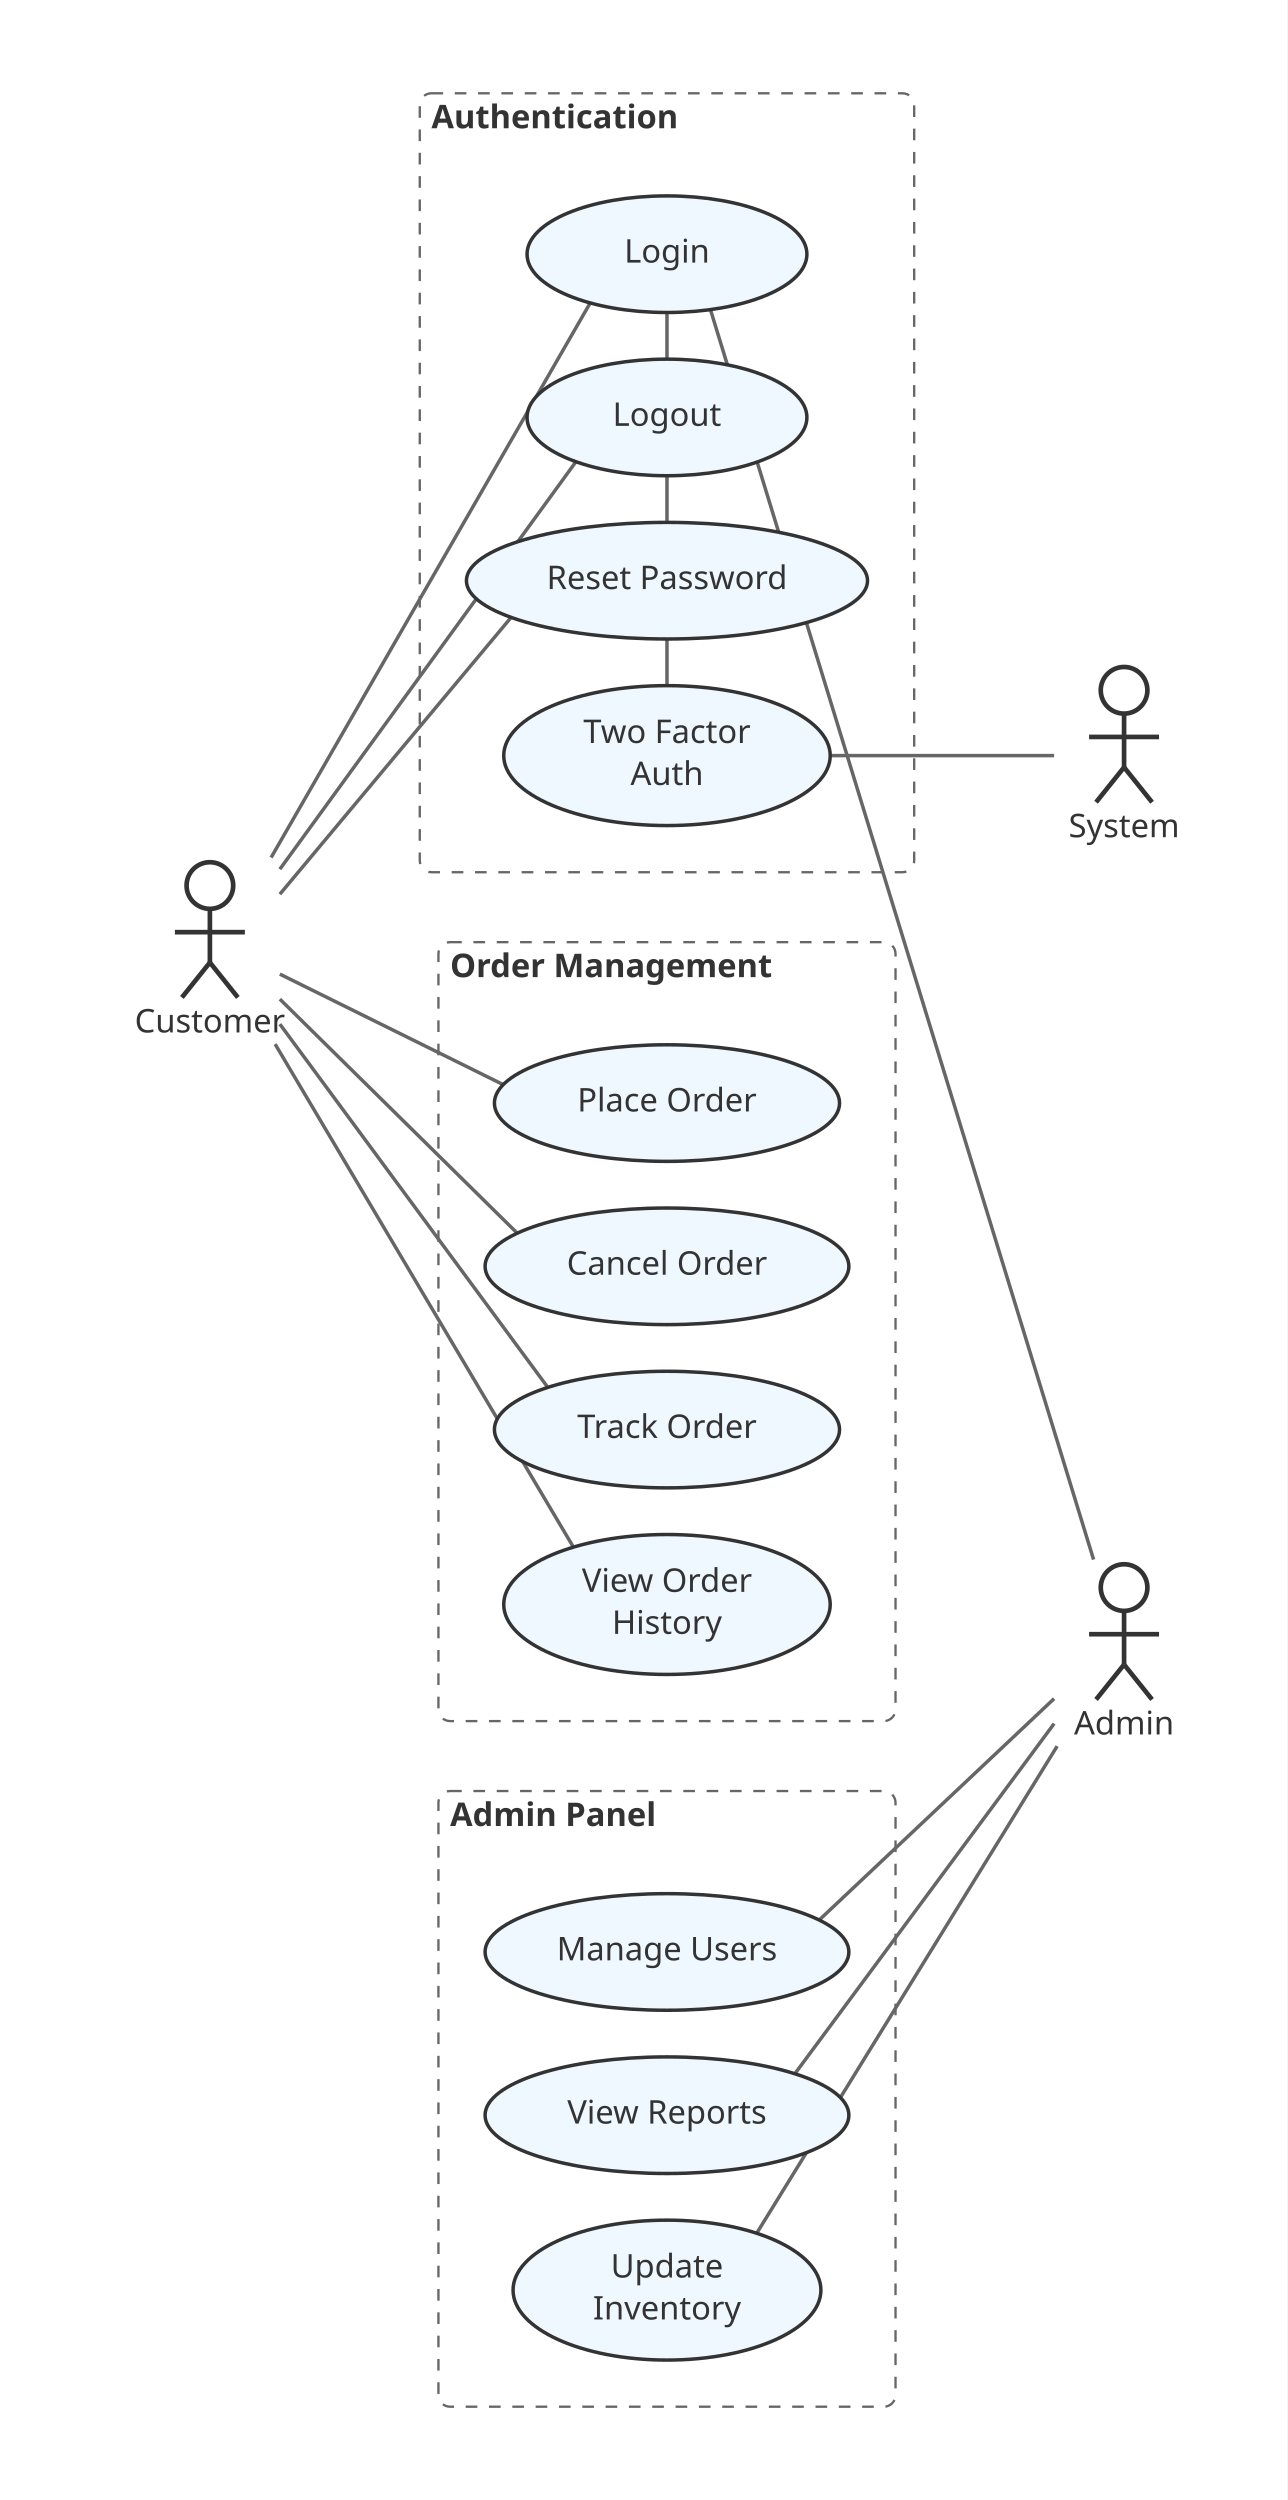
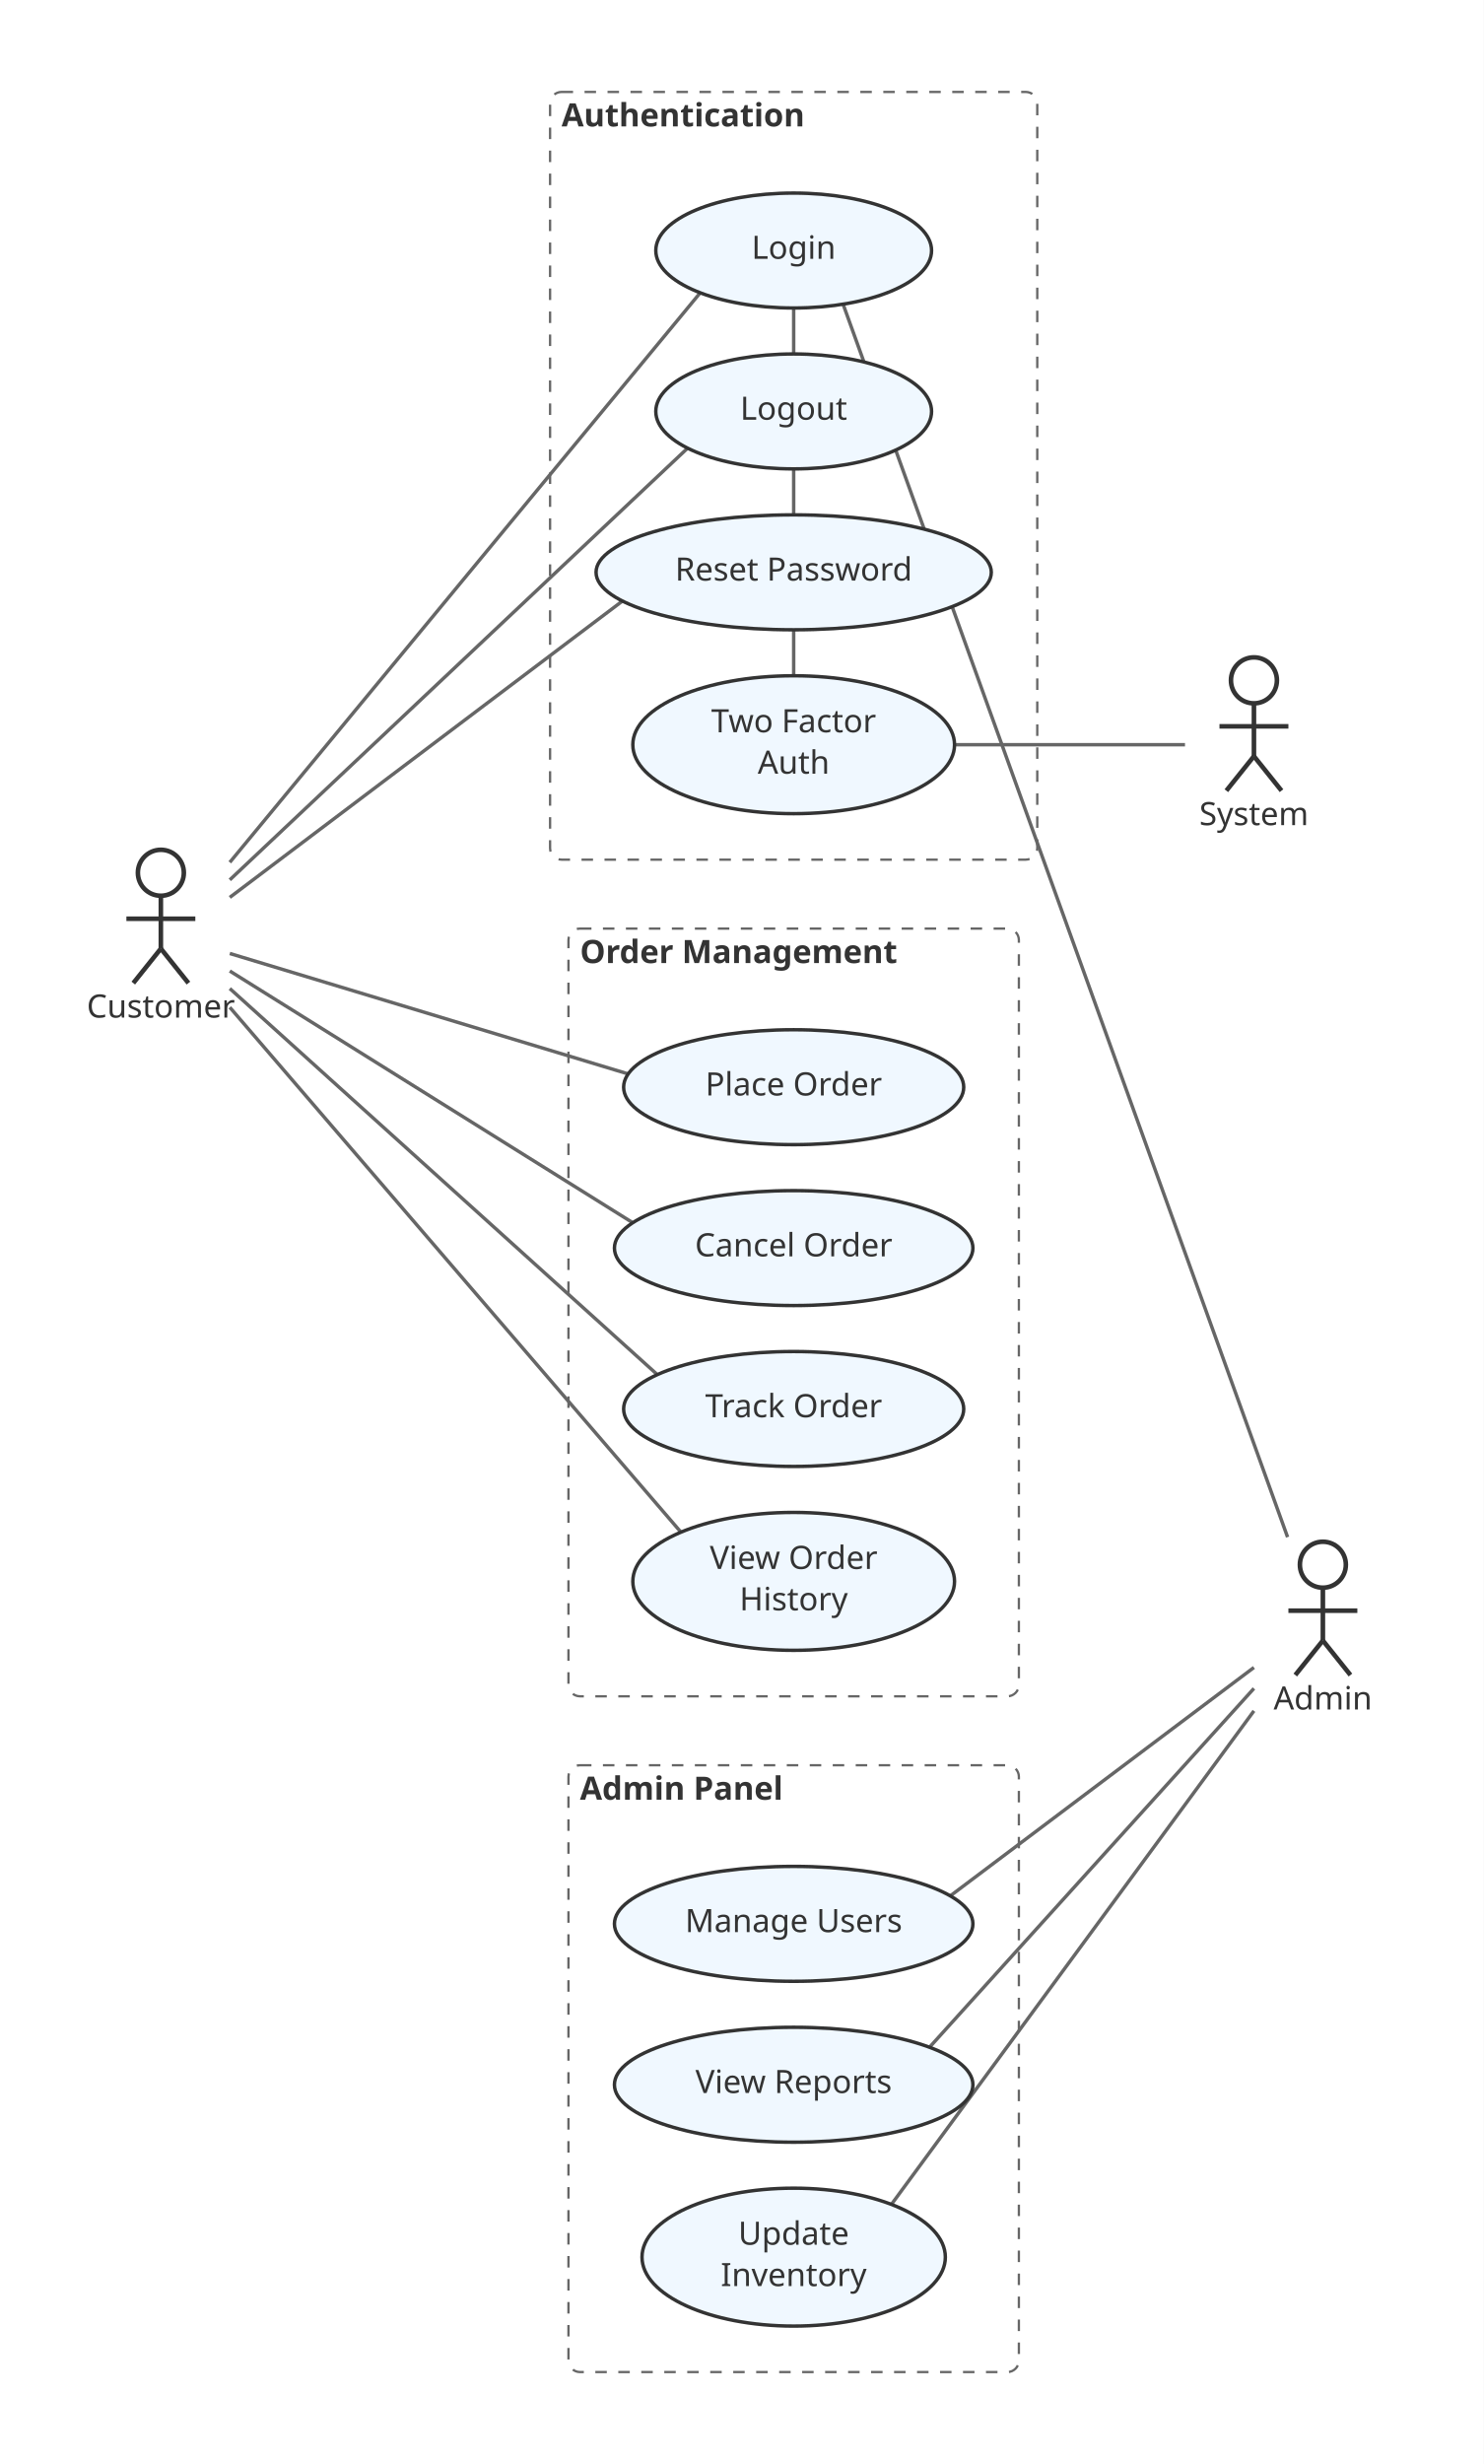
- <svg xmlns="http://www.w3.org/2000/svg" width="552" height="1072" viewBox="0 0 552 1072">
+ <svg xmlns="http://www.w3.org/2000/svg" width="645.658" height="1072" viewBox="0 0 645.658 1072">
  <rect width="100%" height="100%" fill="white" />
  <style>text { font-family: sans-serif; font-size: 14px; fill: #333; }</style>
-   <rect x="180" y="40" width="212" height="334" fill="none" stroke="#666" stroke-dasharray="5,5" rx="5" />
-   <text x="185" y="55" font-weight="bold">Authentication</text>
-   <rect x="188" y="404" width="196" height="334" fill="none" stroke="#666" stroke-dasharray="5,5" rx="5" />
-   <text x="193" y="419" font-weight="bold">Order Management</text>
-   <rect x="188" y="768" width="196" height="264" fill="none" stroke="#666" stroke-dasharray="5,5" rx="5" />
-   <text x="193" y="783" font-weight="bold">Admin Panel</text>
-   <line x1="116.246" y1="367.714" x2="253.084" y2="129.902" stroke="#666" stroke-width="1.5" />
-   <line x1="120" y1="372.707" x2="246.957" y2="197.983" stroke="#666" stroke-width="1.5" />
-   <line x1="120" y1="383.421" x2="219.165" y2="264.733" stroke="#666" stroke-width="1.5" />
-   <line x1="120" y1="417.707" x2="215.792" y2="465.099" stroke="#666" stroke-width="1.5" />
-   <line x1="120" y1="428.421" x2="221.807" y2="528.799" stroke="#666" stroke-width="1.5" />
-   <line x1="120" y1="439.136" x2="234.899" y2="594.918" stroke="#666" stroke-width="1.5" />
-   <line x1="117.971" y1="447.714" x2="245.885" y2="663.415" stroke="#666" stroke-width="1.5" />
-   <line x1="468.928" y1="668.75" x2="304.638" y2="132.763" stroke="#666" stroke-width="1.5" />
-   <line x1="452" y1="728.38" x2="351.269" y2="823.312" stroke="#666" stroke-width="1.5" />
-   <line x1="452" y1="739.094" x2="340.839" y2="889.222" stroke="#666" stroke-width="1.5" />
-   <line x1="453.308" y1="748.75" x2="324.468" y2="957.623" stroke="#666" stroke-width="1.5" />
-   <line x1="452" y1="324" x2="356" y2="324" stroke="#666" stroke-width="1.5" />
-   <line x1="286" y1="134" x2="286" y2="294" stroke="#666" stroke-width="1.5" />
-   <circle cx="90" cy="379.714" r="10" fill="none" stroke="#333" stroke-width="2" />
-   <line x1="90" y1="389.714" x2="90" y2="412.714" stroke="#333" stroke-width="2" />
-   <line x1="75" y1="399.714" x2="105" y2="399.714" stroke="#333" stroke-width="2" />
-   <line x1="90" y1="412.714" x2="78" y2="427.714" stroke="#333" stroke-width="2" />
-   <line x1="90" y1="412.714" x2="102" y2="427.714" stroke="#333" stroke-width="2" />
-   <text x="90" y="442.714" text-anchor="middle">Customer</text>
-   <circle cx="482" cy="680.75" r="10" fill="none" stroke="#333" stroke-width="2" />
-   <line x1="482" y1="690.75" x2="482" y2="713.75" stroke="#333" stroke-width="2" />
-   <line x1="467" y1="700.75" x2="497" y2="700.75" stroke="#333" stroke-width="2" />
-   <line x1="482" y1="713.75" x2="470" y2="728.75" stroke="#333" stroke-width="2" />
-   <line x1="482" y1="713.75" x2="494" y2="728.75" stroke="#333" stroke-width="2" />
-   <text x="482" y="743.75" text-anchor="middle">Admin</text>
-   <circle cx="482" cy="296" r="10" fill="none" stroke="#333" stroke-width="2" />
-   <line x1="482" y1="306" x2="482" y2="329" stroke="#333" stroke-width="2" />
-   <line x1="467" y1="316" x2="497" y2="316" stroke="#333" stroke-width="2" />
-   <line x1="482" y1="329" x2="470" y2="344" stroke="#333" stroke-width="2" />
-   <line x1="482" y1="329" x2="494" y2="344" stroke="#333" stroke-width="2" />
-   <text x="482" y="359" text-anchor="middle">System</text>
-   <ellipse cx="286" cy="109" rx="60" ry="25" fill="#f0f8ff" stroke="#333" stroke-width="1.5" />
-   <text x="286" y="112.6" text-anchor="middle">Login</text>
-   <ellipse cx="286" cy="179" rx="60" ry="25" fill="#f0f8ff" stroke="#333" stroke-width="1.5" />
-   <text x="286" y="182.6" text-anchor="middle">Logout</text>
-   <ellipse cx="286" cy="249" rx="86" ry="25" fill="#f0f8ff" stroke="#333" stroke-width="1.5" />
-   <text x="286" y="252.6" text-anchor="middle">Reset Password</text>
-   <ellipse cx="286" cy="324" rx="70" ry="30" fill="#f0f8ff" stroke="#333" stroke-width="1.5" />
-   <text x="286" y="318.6" text-anchor="middle">Two Factor</text>
-   <text x="286" y="336.6" text-anchor="middle">Auth</text>
-   <ellipse cx="286" cy="473" rx="74" ry="25" fill="#f0f8ff" stroke="#333" stroke-width="1.5" />
-   <text x="286" y="476.6" text-anchor="middle">Place Order</text>
-   <ellipse cx="286" cy="543" rx="78" ry="25" fill="#f0f8ff" stroke="#333" stroke-width="1.5" />
-   <text x="286" y="546.6" text-anchor="middle">Cancel Order</text>
-   <ellipse cx="286" cy="613" rx="74" ry="25" fill="#f0f8ff" stroke="#333" stroke-width="1.5" />
-   <text x="286" y="616.6" text-anchor="middle">Track Order</text>
-   <ellipse cx="286" cy="688" rx="70" ry="30" fill="#f0f8ff" stroke="#333" stroke-width="1.5" />
-   <text x="286" y="682.6" text-anchor="middle">View Order</text>
-   <text x="286" y="700.6" text-anchor="middle">History</text>
-   <ellipse cx="286" cy="837" rx="78" ry="25" fill="#f0f8ff" stroke="#333" stroke-width="1.5" />
-   <text x="286" y="840.6" text-anchor="middle">Manage Users</text>
-   <ellipse cx="286" cy="907" rx="78" ry="25" fill="#f0f8ff" stroke="#333" stroke-width="1.5" />
-   <text x="286" y="910.6" text-anchor="middle">View Reports</text>
-   <ellipse cx="286" cy="982" rx="66" ry="30" fill="#f0f8ff" stroke="#333" stroke-width="1.5" />
-   <text x="286" y="976.6" text-anchor="middle">Update</text>
-   <text x="286" y="994.6" text-anchor="middle">Inventory</text>
+   <rect x="239.373" y="40" width="212" height="334" fill="none" stroke="#666" stroke-dasharray="5,5" rx="5" />
+   <text x="244.373" y="55" font-weight="bold">Authentication</text>
+   <rect x="247.373" y="404" width="196" height="334" fill="none" stroke="#666" stroke-dasharray="5,5" rx="5" />
+   <text x="252.373" y="419" font-weight="bold">Order Management</text>
+   <rect x="247.373" y="768" width="196" height="264" fill="none" stroke="#666" stroke-dasharray="5,5" rx="5" />
+   <text x="252.373" y="783" font-weight="bold">Admin Panel</text>
+   <line x1="100" y1="375.171" x2="304.705" y2="127.381" stroke="#666" stroke-width="1.5" />
+   <line x1="100" y1="382.797" x2="299.216" y2="194.973" stroke="#666" stroke-width="1.5" />
+   <line x1="100" y1="390.423" x2="270.862" y2="261.484" stroke="#666" stroke-width="1.5" />
+   <line x1="100" y1="414.827" x2="273.368" y2="467.233" stroke="#666" stroke-width="1.5" />
+   <line x1="100" y1="422.453" x2="275.365" y2="531.976" stroke="#666" stroke-width="1.5" />
+   <line x1="100" y1="430.079" x2="286.044" y2="598.058" stroke="#666" stroke-width="1.5" />
+   <line x1="100" y1="438.25" x2="296.315" y2="666.6" stroke="#666" stroke-width="1.5" />
+   <line x1="560.299" y1="668.75" x2="366.88" y2="132.339" stroke="#666" stroke-width="1.5" />
+   <line x1="545.658" y1="725.458" x2="413.517" y2="824.836" stroke="#666" stroke-width="1.5" />
+   <line x1="545.658" y1="734.577" x2="404.485" y2="890.689" stroke="#666" stroke-width="1.5" />
+   <line x1="545.658" y1="744.347" x2="387.905" y2="959.06" stroke="#666" stroke-width="1.5" />
+   <line x1="515.658" y1="324" x2="415.373" y2="324" stroke="#666" stroke-width="1.5" />
+   <line x1="345.373" y1="134" x2="345.373" y2="294" stroke="#666" stroke-width="1.5" />
+   <circle cx="70" cy="379.714" r="10" fill="none" stroke="#333" stroke-width="2" />
+   <line x1="70" y1="389.714" x2="70" y2="412.714" stroke="#333" stroke-width="2" />
+   <line x1="55" y1="399.714" x2="85" y2="399.714" stroke="#333" stroke-width="2" />
+   <line x1="70" y1="412.714" x2="58" y2="427.714" stroke="#333" stroke-width="2" />
+   <line x1="70" y1="412.714" x2="82" y2="427.714" stroke="#333" stroke-width="2" />
+   <text x="70" y="442.714" text-anchor="middle">Customer</text>
+   <circle cx="575.658" cy="680.75" r="10" fill="none" stroke="#333" stroke-width="2" />
+   <line x1="575.658" y1="690.75" x2="575.658" y2="713.75" stroke="#333" stroke-width="2" />
+   <line x1="560.658" y1="700.75" x2="590.658" y2="700.75" stroke="#333" stroke-width="2" />
+   <line x1="575.658" y1="713.75" x2="563.658" y2="728.75" stroke="#333" stroke-width="2" />
+   <line x1="575.658" y1="713.75" x2="587.658" y2="728.75" stroke="#333" stroke-width="2" />
+   <text x="575.658" y="743.75" text-anchor="middle">Admin</text>
+   <circle cx="545.658" cy="296" r="10" fill="none" stroke="#333" stroke-width="2" />
+   <line x1="545.658" y1="306" x2="545.658" y2="329" stroke="#333" stroke-width="2" />
+   <line x1="530.658" y1="316" x2="560.658" y2="316" stroke="#333" stroke-width="2" />
+   <line x1="545.658" y1="329" x2="533.658" y2="344" stroke="#333" stroke-width="2" />
+   <line x1="545.658" y1="329" x2="557.658" y2="344" stroke="#333" stroke-width="2" />
+   <text x="545.658" y="359" text-anchor="middle">System</text>
+   <ellipse cx="345.373" cy="109" rx="60" ry="25" fill="#f0f8ff" stroke="#333" stroke-width="1.5" />
+   <text x="345.373" y="112.6" text-anchor="middle">Login</text>
+   <ellipse cx="345.373" cy="179" rx="60" ry="25" fill="#f0f8ff" stroke="#333" stroke-width="1.5" />
+   <text x="345.373" y="182.6" text-anchor="middle">Logout</text>
+   <ellipse cx="345.373" cy="249" rx="86" ry="25" fill="#f0f8ff" stroke="#333" stroke-width="1.5" />
+   <text x="345.373" y="252.6" text-anchor="middle">Reset Password</text>
+   <ellipse cx="345.373" cy="324" rx="70" ry="30" fill="#f0f8ff" stroke="#333" stroke-width="1.5" />
+   <text x="345.373" y="318.6" text-anchor="middle">Two Factor</text>
+   <text x="345.373" y="336.6" text-anchor="middle">Auth</text>
+   <ellipse cx="345.373" cy="473" rx="74" ry="25" fill="#f0f8ff" stroke="#333" stroke-width="1.5" />
+   <text x="345.373" y="476.6" text-anchor="middle">Place Order</text>
+   <ellipse cx="345.373" cy="543" rx="78" ry="25" fill="#f0f8ff" stroke="#333" stroke-width="1.5" />
+   <text x="345.373" y="546.6" text-anchor="middle">Cancel Order</text>
+   <ellipse cx="345.373" cy="613" rx="74" ry="25" fill="#f0f8ff" stroke="#333" stroke-width="1.5" />
+   <text x="345.373" y="616.6" text-anchor="middle">Track Order</text>
+   <ellipse cx="345.373" cy="688" rx="70" ry="30" fill="#f0f8ff" stroke="#333" stroke-width="1.5" />
+   <text x="345.373" y="682.6" text-anchor="middle">View Order</text>
+   <text x="345.373" y="700.6" text-anchor="middle">History</text>
+   <ellipse cx="345.373" cy="837" rx="78" ry="25" fill="#f0f8ff" stroke="#333" stroke-width="1.5" />
+   <text x="345.373" y="840.6" text-anchor="middle">Manage Users</text>
+   <ellipse cx="345.373" cy="907" rx="78" ry="25" fill="#f0f8ff" stroke="#333" stroke-width="1.5" />
+   <text x="345.373" y="910.6" text-anchor="middle">View Reports</text>
+   <ellipse cx="345.373" cy="982" rx="66" ry="30" fill="#f0f8ff" stroke="#333" stroke-width="1.5" />
+   <text x="345.373" y="976.6" text-anchor="middle">Update</text>
+   <text x="345.373" y="994.6" text-anchor="middle">Inventory</text>
</svg>
